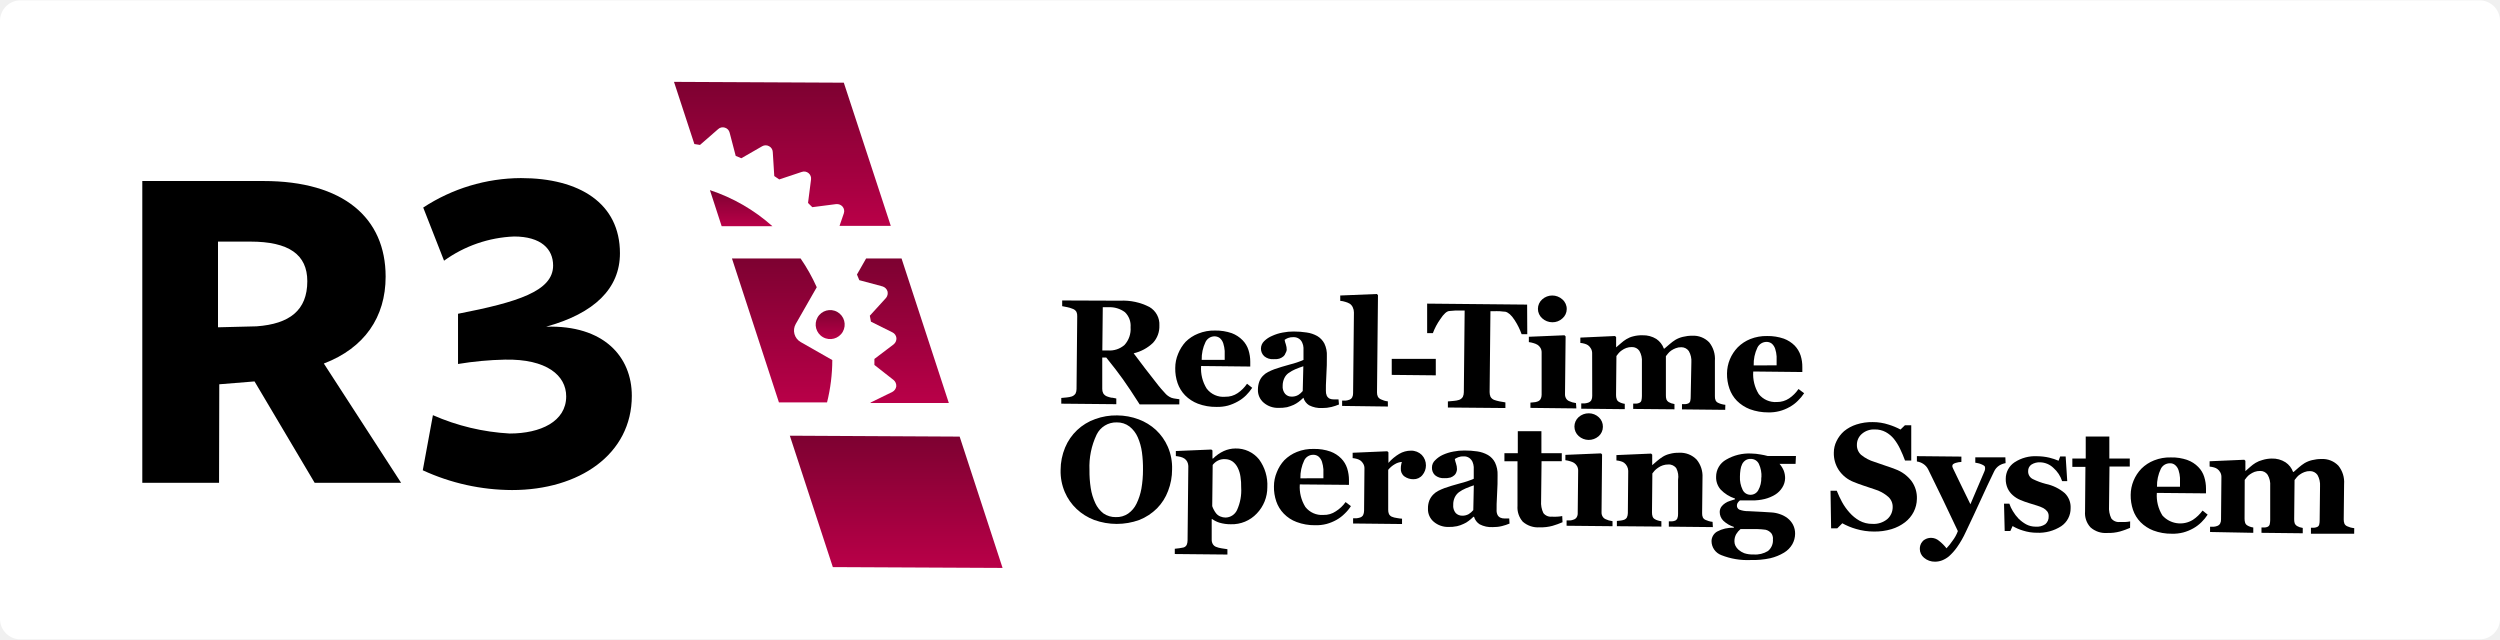
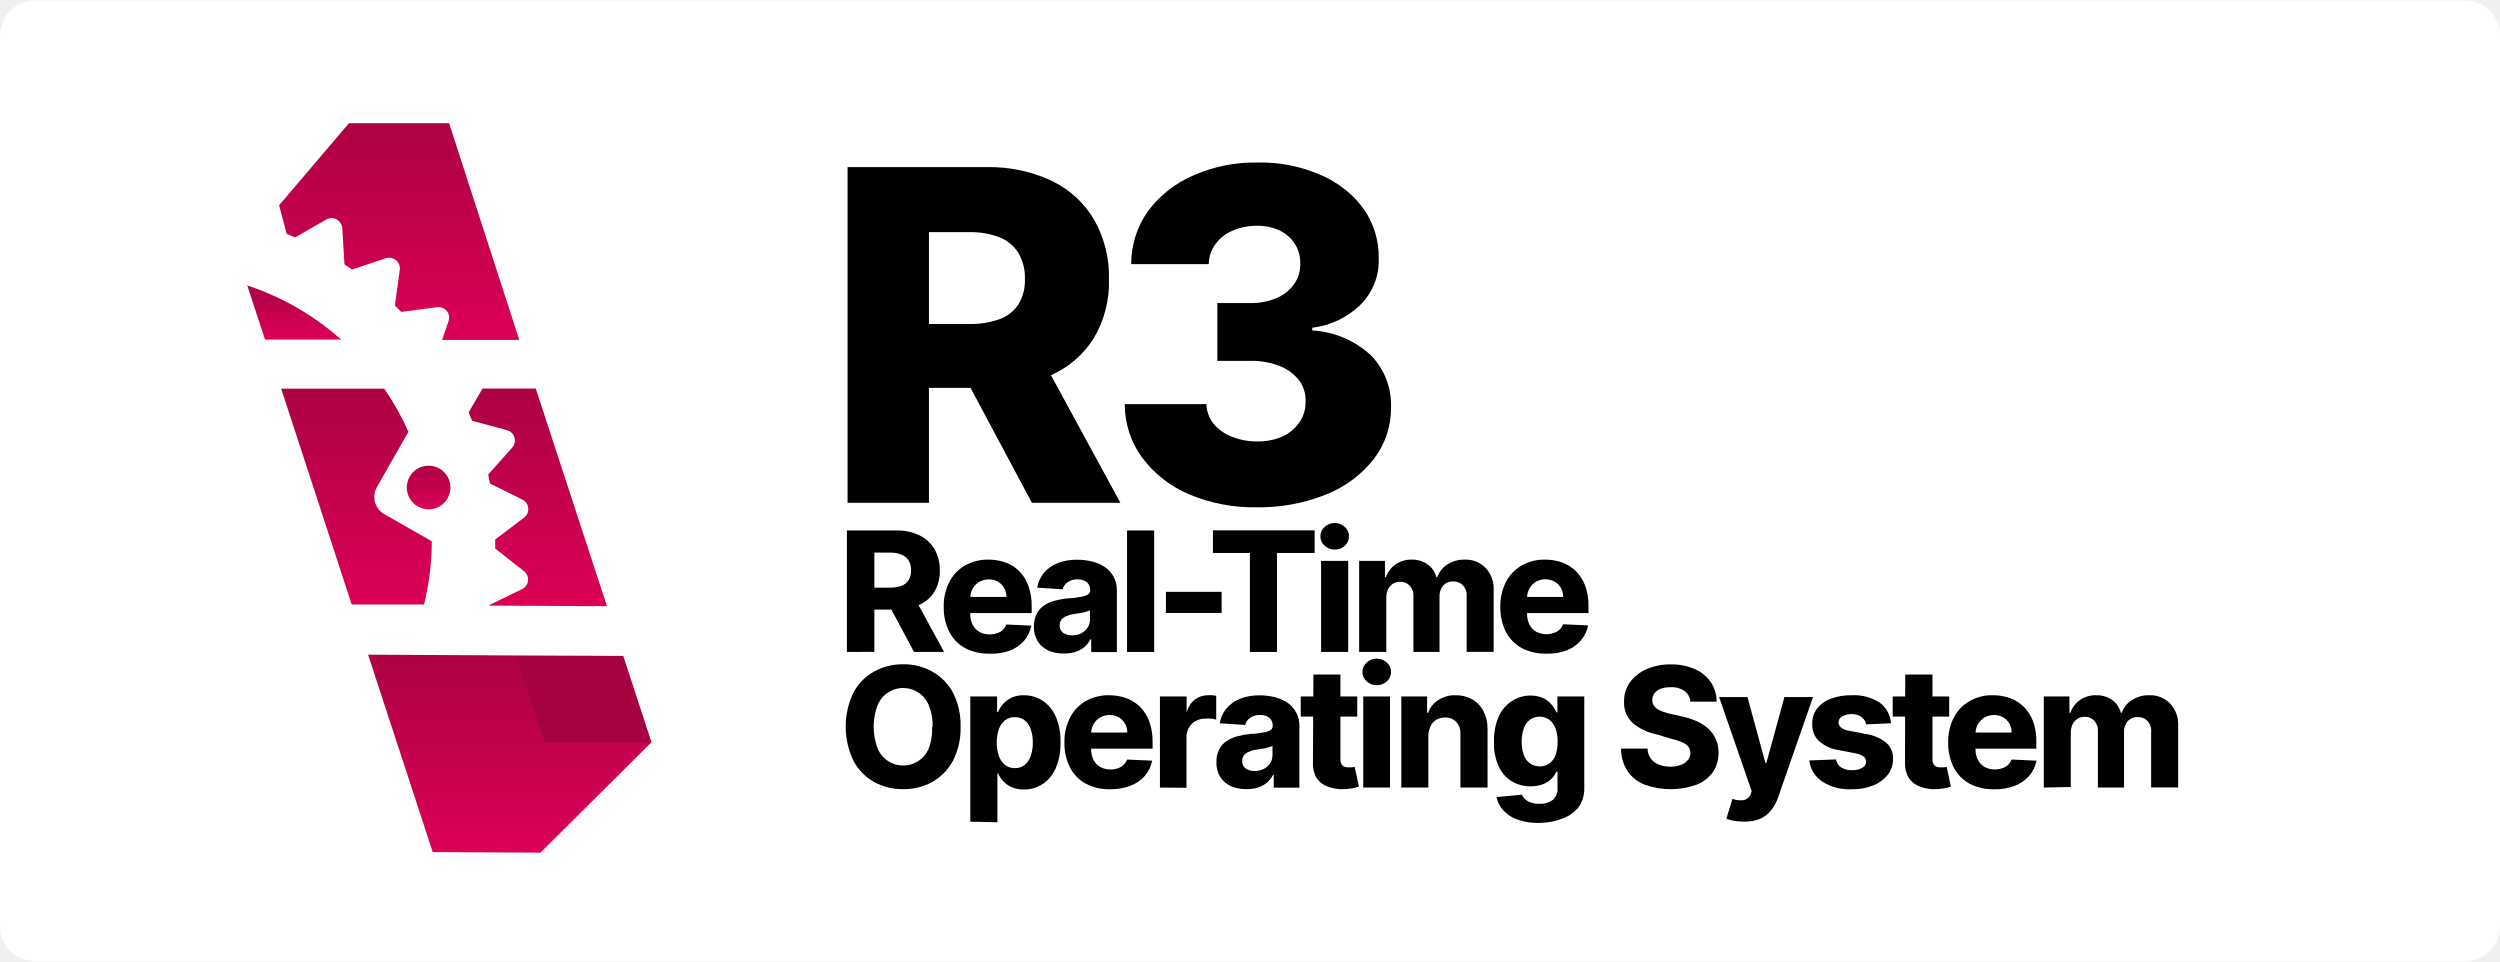
- <svg xmlns="http://www.w3.org/2000/svg" xmlns:xlink="http://www.w3.org/1999/xlink" viewBox="0 0 332.57 85.05">
+ <svg xmlns="http://www.w3.org/2000/svg" xmlns:xlink="http://www.w3.org/1999/xlink" viewBox="0 0 221.22 85.05">
  <defs>
-     <linearGradient id="a" x1="104.08" y1="30.09" x2="104.08" y2="10.86" gradientUnits="userSpaceOnUse">
-       <stop offset="0" stop-color="#b90048" />
-       <stop offset="1" stop-color="#7d0131" />
+     <linearGradient id="a" x1="13.47" y1="19.15" x2="13.47" gradientUnits="userSpaceOnUse">
+       <stop offset="0" stop-color="#dc0056" />
+       <stop offset="1" stop-color="#ad0244" />
    </linearGradient>
-     <linearGradient id="b" x1="98.54" y1="30.09" x2="98.54" y2="25.29" xlink:href="#a" />
-     <linearGradient id="c" x1="120.09" y1="53.64" x2="120.09" y2="34.41" xlink:href="#a" />
-     <linearGradient id="d" x1="104.04" y1="53.56" x2="104.04" y2="34.41" xlink:href="#a" />
-     <linearGradient id="e" x1="110.43" y1="45.11" x2="110.43" y2="41.25" xlink:href="#a" />
-     <linearGradient id="f" x1="119.22" y1="75.55" x2="119.22" y2="57.96" xlink:href="#a" />
+     <linearGradient id="b" x1="4.16" y1="19.15" x2="4.16" y2="14.36" xlink:href="#a" />
+     <linearGradient id="c" x1="25.7" y1="42.7" x2="25.7" y2="23.48" xlink:href="#a" />
+     <linearGradient id="d" x1="9.66" y1="42.62" x2="9.66" y2="23.48" xlink:href="#a" />
+     <linearGradient id="e" x1="16.05" y1="34.18" x2="16.05" y2="30.31" xlink:href="#a" />
+     <linearGradient id="f" x1="23.23" y1="64.55" x2="23.23" y2="47.03" xlink:href="#a" />
+     <symbol id="g" viewBox="0 0 35.77 64.55">
+       <path d="M2.82,7.26,3.49,9.8l.74.31L7,8.52a.94.94,0,0,1,.92,0,1,1,0,0,1,.49.78l.19,3.2c.22.14.45.29.67.45l3-1a.95.95,0,0,1,1.23,1l-.44,3.18.56.57,3.19-.42a1,1,0,0,1,.85.34.94.94,0,0,1,.15.9l-.57,1.66h6.83L17.86,0,9,0Z" style="fill:url(#a)" />
+       <path d="M1.57,19.15H8.31A23.65,23.65,0,0,0,0,14.36Z" style="fill:url(#b)" />
+       <path d="M19.59,25.59c.1.25.21.49.3.74l3.1.84a.91.91,0,0,1,.65.64.93.93,0,0,1-.19.89l-2.13,2.39c.06.27.11.53.16.8l2.87,1.42a.93.93,0,0,1,.51.75.91.91,0,0,1-.36.84l-2.56,1.94v.8l2.54,2a.94.94,0,0,1-.16,1.59l-2.89,1.4v.06l10.4.05L25.53,23.48H20.82Z" style="fill:url(#c)" />
+       <path d="M9.24,42.59l6.4,0A23.53,23.53,0,0,0,16.33,37l-4.2-2.4a1.76,1.76,0,0,1-.66-2.4l2.79-4.89a23.8,23.8,0,0,0-2.14-3.82H3Z" style="fill:url(#d)" />
+       <path d="M17,30.56a1.93,1.93,0,1,0,.72,2.64A1.93,1.93,0,0,0,17,30.56Z" style="fill:url(#e)" />
+       <polygon points="25.94 64.55 16.41 64.5 10.69 47.03 23.7 47.1 24.79 47.83 26.93 54.12 34.66 54.08 35.77 54.78 25.94 64.55" style="fill:url(#f)" />
+       <polygon points="35.77 54.78 26.32 54.78 23.7 47.1 33.27 47.14 35.77 54.78" style="fill:#a60241" />
+     </symbol>
  </defs>
-   <rect y="0.05" width="332.57" height="85" rx="2.72" style="fill:#fff" />
-   <path d="M93.12,19.28l2.42-2.11a.9.9,0,0,1,.89-.19.91.91,0,0,1,.63.66l.81,3.1.75.31,2.78-1.6a.92.92,0,0,1,.91,0,.91.91,0,0,1,.49.77l.2,3.2.66.45,3-1a.92.92,0,0,1,.9.16.93.93,0,0,1,.33.85L107.49,27l.57.56,3.18-.41a1,1,0,0,1,.85.34.92.92,0,0,1,.16.9l-.57,1.66h6.82L112.25,11l-22.59-.11,2.71,8.27Z" style="fill:url(#a)" />
-   <path d="M96,30.09h6.75a23.61,23.61,0,0,0-8.31-4.8Z" style="fill:url(#b)" />
-   <path d="M114,36.52c.11.25.21.5.31.75l3.09.83a1,1,0,0,1,.66.64,1,1,0,0,1-.2.9L115.71,42l.15.79,2.87,1.43a.94.94,0,0,1,.52.75,1,1,0,0,1-.37.84l-2.56,1.94c0,.26,0,.53,0,.8l2.55,2a1,1,0,0,1,.36.85,1,1,0,0,1-.53.74l-2.89,1.41v.06l10.41,0-6.29-19.23h-4.71Z" style="fill:url(#c)" />
-   <path d="M103.62,53.53l6.4,0a23.58,23.58,0,0,0,.7-5.63l-4.21-2.4a1.76,1.76,0,0,1-.65-2.41l2.79-4.88a24,24,0,0,0-2.15-3.83H97.37Z" style="fill:url(#d)" />
-   <path d="M111.39,41.5a1.93,1.93,0,1,0,.72,2.64A1.93,1.93,0,0,0,111.39,41.5Z" style="fill:url(#e)" />
-   <polygon points="133.37 75.55 110.79 75.44 105.07 57.96 127.66 58.08 133.37 75.55" style="fill:url(#f)" />
-   <path d="M29.14,64.23H18.93V24.08H35.05C45.71,24.08,51.3,29,51.3,36.8c0,5.39-2.82,9.5-8.22,11.56L53.36,64.23H41.86l-8-13.49-4.69.38Zm5-20.82c4.37-.32,6.74-2.12,6.74-6,0-3.54-2.44-5.27-7.58-5.27H29V43.54Z" />
-   <path d="M84.05,52.66c0,7.78-7,12.53-15.93,12.53a28.57,28.57,0,0,1-11.88-2.63l1.35-7.33A29.37,29.37,0,0,0,67.8,57.67c4.11,0,7.52-1.6,7.52-4.94,0-2.77-2.57-5-8.16-4.89a43.82,43.82,0,0,0-6.23.58V41.74c7.9-1.54,12.65-3,12.65-6.42,0-2.19-1.6-3.86-5.2-3.86a17.09,17.09,0,0,0-9.31,3.22L56.3,27.61a23.88,23.88,0,0,1,13-3.92c7.78,0,13.17,3.34,13.17,10,0,4.69-3.4,8-9.83,9.77C80.33,43.22,84.05,47.46,84.05,52.66Z" />
-   <path d="M156.88,53.8l-5.27,0c-.89-1.4-1.64-2.52-2.23-3.35s-1.33-1.79-2.22-2.89h-.53l0,4.17a1.2,1.2,0,0,0,.13.59,1,1,0,0,0,.49.41,3.77,3.77,0,0,0,.57.17c.27,0,.49.09.68.11v.76l-7.32-.07v-.76l.74-.07a3.26,3.26,0,0,0,.66-.13,1,1,0,0,0,.5-.39,1.41,1.41,0,0,0,.13-.6l.09-9.68a1.26,1.26,0,0,0-.1-.58.92.92,0,0,0-.51-.41,3.62,3.62,0,0,0-.72-.22c-.28-.06-.5-.11-.67-.13v-.76L149,40a7.67,7.67,0,0,1,3.91.84,2.67,2.67,0,0,1,1.32,2.46,3.23,3.23,0,0,1-.85,2.31A5.54,5.54,0,0,1,150.81,47c.43.57.93,1.24,1.51,2l1.8,2.31q.3.38.81.93a2.24,2.24,0,0,0,.91.68,2.82,2.82,0,0,0,.56.12l.49.07ZM150.4,43.53a2.51,2.51,0,0,0-.75-2,3.37,3.37,0,0,0-2.19-.66h-.76l-.06,5.75h.74a3,3,0,0,0,2.21-.73A3.14,3.14,0,0,0,150.4,43.53Z" />
-   <path d="M166.58,51.59a6.5,6.5,0,0,1-.82,1,4.93,4.93,0,0,1-1.1.82,6,6,0,0,1-1.32.55,5.44,5.44,0,0,1-1.52.17,6.74,6.74,0,0,1-2.47-.43,4.83,4.83,0,0,1-1.7-1.11,4.41,4.41,0,0,1-1-1.63,5.8,5.8,0,0,1-.31-2,4.87,4.87,0,0,1,.38-1.89,5.32,5.32,0,0,1,1-1.6,4.94,4.94,0,0,1,1.67-1.09,5.61,5.61,0,0,1,2.25-.41,6.53,6.53,0,0,1,2.22.35,4,4,0,0,1,1.43.93,3.25,3.25,0,0,1,.79,1.31,5.1,5.1,0,0,1,.24,1.57v.63l-6.54-.07a5,5,0,0,0,.74,3A2.78,2.78,0,0,0,163,52.78a2.82,2.82,0,0,0,1.64-.48,4.65,4.65,0,0,0,1.25-1.25Zm-3.66-3.72c0-.38,0-.78,0-1.19a4.35,4.35,0,0,0-.19-1,1.57,1.57,0,0,0-.45-.7,1.2,1.2,0,0,0-.72-.24,1.35,1.35,0,0,0-1.19.75,5.17,5.17,0,0,0-.51,2.38Z" />
-   <path d="M178.12,53.81a7.32,7.32,0,0,1-1,.33,4.94,4.94,0,0,1-1.23.14,3.43,3.43,0,0,1-1.75-.37,1.77,1.77,0,0,1-.75-1h0a7.56,7.56,0,0,1-.65.56,3.86,3.86,0,0,1-.65.39,6.22,6.22,0,0,1-.88.31,5.31,5.31,0,0,1-1.18.09,2.88,2.88,0,0,1-1.91-.68,2.17,2.17,0,0,1-.78-1.77,3.06,3.06,0,0,1,.19-1.07A2.18,2.18,0,0,1,168,50a2.48,2.48,0,0,1,.68-.51,8.42,8.42,0,0,1,.84-.37c.58-.2,1.28-.42,2.1-.64a11.14,11.14,0,0,0,1.78-.6V46.9a5.43,5.43,0,0,0,0-.64,1.78,1.78,0,0,0-.16-.66,1.2,1.2,0,0,0-.42-.53,1.25,1.25,0,0,0-.76-.22,1.86,1.86,0,0,0-.71.11,1.94,1.94,0,0,0-.46.25,3.15,3.15,0,0,0,.16.59,2.31,2.31,0,0,1,.12.76A1.22,1.22,0,0,1,171,47a.85.85,0,0,1-.25.39,1.63,1.63,0,0,1-.51.3,2.34,2.34,0,0,1-.85.09,1.71,1.71,0,0,1-1.22-.4,1.38,1.38,0,0,1,0-2,3.32,3.32,0,0,1,1.06-.7,5.76,5.76,0,0,1,1.4-.44,7.14,7.14,0,0,1,1.47-.14,11.26,11.26,0,0,1,1.72.13,4,4,0,0,1,1.41.47,2.52,2.52,0,0,1,.95,1,3.45,3.45,0,0,1,.33,1.68c0,.73,0,1.59-.07,2.59s-.06,1.66-.06,2a1.56,1.56,0,0,0,.12.68.89.89,0,0,0,.4.39,1.47,1.47,0,0,0,.52.09l.64,0Zm-4.74-5.09c-.37.12-.73.26-1.09.41a4.57,4.57,0,0,0-.87.49,1.74,1.74,0,0,0-.57.69,2.33,2.33,0,0,0-.22,1,1.49,1.49,0,0,0,.34,1.1,1.12,1.12,0,0,0,.84.35,1.66,1.66,0,0,0,.88-.21,2.38,2.38,0,0,0,.61-.53Z" />
-   <path d="M184.63,54.08,178.54,54v-.71l.49,0a1.81,1.81,0,0,0,.43-.1.69.69,0,0,0,.42-.33,1.15,1.15,0,0,0,.12-.57l.11-10.72a1.57,1.57,0,0,0-.15-.68,1.18,1.18,0,0,0-.39-.48,2.25,2.25,0,0,0-.59-.25,2.91,2.91,0,0,0-.69-.14v-.71l4.88-.2.14.16-.13,12.93a1.22,1.22,0,0,0,.12.58.89.89,0,0,0,.41.35l.41.16a2.21,2.21,0,0,0,.5.1Z" />
-   <path d="M191,49.93l-5.86-.06,0-2.13,5.86,0Z" />
-   <path d="M203.17,44.46h-.75a9,9,0,0,0-.94-1.89c-.44-.68-.84-1-1.21-1.1-.21,0-.46-.05-.76-.07s-.57,0-.79,0h-.45l-.11,10.76a1.52,1.52,0,0,0,.12.62.94.94,0,0,0,.49.42,5.07,5.07,0,0,0,.69.19l.8.14v.75l-7.65-.07V53.4l.79-.07a3.09,3.09,0,0,0,.69-.13.94.94,0,0,0,.51-.41,1.46,1.46,0,0,0,.13-.62l.11-10.86h-.46c-.21,0-.48,0-.78,0l-.76.06c-.37,0-.79.4-1.23,1.07a8.11,8.11,0,0,0-1,1.88h-.76l0-3.93,13.3.13Z" />
-   <path d="M209.7,54.33l-6.11-.07v-.7l.5-.05a1.3,1.3,0,0,0,.42-.09.74.74,0,0,0,.43-.33,1.14,1.14,0,0,0,.14-.57l0-5.63a1.16,1.16,0,0,0-.15-.6,1.25,1.25,0,0,0-.38-.41,1.93,1.93,0,0,0-.53-.23,3.37,3.37,0,0,0-.64-.14V44.8l4.74-.2.15.15-.08,7.67a1.06,1.06,0,0,0,.14.58.85.85,0,0,0,.41.36,4.09,4.09,0,0,0,.42.16,3.86,3.86,0,0,0,.49.1Zm-1.28-13.21a1.64,1.64,0,0,1-.58,1.24,1.91,1.91,0,0,1-1.34.51,2,2,0,0,1-1.35-.53,1.68,1.68,0,0,1,0-2.51,2,2,0,0,1,2.69,0A1.67,1.67,0,0,1,208.42,41.12Z" />
-   <path d="M229.5,54.52l-5.75-.06v-.7l.44,0a1.07,1.07,0,0,0,.39-.09.46.46,0,0,0,.27-.32,2.38,2.38,0,0,0,.06-.59L225,48.2a2.64,2.64,0,0,0-.34-1.5,1.21,1.21,0,0,0-1-.51,1.88,1.88,0,0,0-.74.13,2.83,2.83,0,0,0-.6.31,2,2,0,0,0-.44.41l-.27.34,0,5.2a1.74,1.74,0,0,0,.07.56.73.73,0,0,0,.3.35l.35.16a2.58,2.58,0,0,0,.42.1v.7l-5.49-.05v-.71l.44,0a1,1,0,0,0,.38-.1.47.47,0,0,0,.27-.3,2.73,2.73,0,0,0,.07-.6l0-4.52a2.6,2.6,0,0,0-.34-1.5,1.16,1.16,0,0,0-1-.5,2,2,0,0,0-.74.12,2.46,2.46,0,0,0-.6.32,1.94,1.94,0,0,0-.44.4c-.11.13-.19.25-.27.35l-.05,5.19a1.49,1.49,0,0,0,.09.56.61.61,0,0,0,.3.35,1.61,1.61,0,0,0,.35.16,1.84,1.84,0,0,0,.42.1v.71l-5.79-.06v-.71l.49,0a2.2,2.2,0,0,0,.42-.09.79.79,0,0,0,.43-.33,1.22,1.22,0,0,0,.12-.58L211.8,47a1.22,1.22,0,0,0-.15-.61,1.38,1.38,0,0,0-.39-.46,1.63,1.63,0,0,0-.44-.2,2.58,2.58,0,0,0-.59-.11v-.71l4.62-.21.14.15v1.36h0l.65-.56a4.82,4.82,0,0,1,.71-.53,3.15,3.15,0,0,1,.92-.38,4.42,4.42,0,0,1,1.23-.14,3.29,3.29,0,0,1,1.84.49,2.65,2.65,0,0,1,1,1.28h.08l.7-.6a6,6,0,0,1,.75-.56,3.6,3.6,0,0,1,1-.4,5.06,5.06,0,0,1,1.26-.15,2.93,2.93,0,0,1,2.24.88,3.51,3.51,0,0,1,.76,2.46l0,4.7a1.23,1.23,0,0,0,.1.58.7.7,0,0,0,.38.33,2,2,0,0,0,.38.14,2.5,2.5,0,0,0,.53.1Z" />
-   <path d="M240,52.31a5.77,5.77,0,0,1-.83,1,4.75,4.75,0,0,1-1.1.83,5.42,5.42,0,0,1-2.84.72,6.94,6.94,0,0,1-2.46-.43,5,5,0,0,1-1.71-1.11,4.34,4.34,0,0,1-1-1.63,5.84,5.84,0,0,1-.32-2,5.06,5.06,0,0,1,.38-1.89,5.16,5.16,0,0,1,1.05-1.6,5,5,0,0,1,1.67-1.1,5.77,5.77,0,0,1,2.24-.4,6.49,6.49,0,0,1,2.22.35,4.05,4.05,0,0,1,1.44.92,3.51,3.51,0,0,1,.79,1.31,4.92,4.92,0,0,1,.23,1.58v.63l-6.53-.07a5,5,0,0,0,.73,3,2.83,2.83,0,0,0,2.42,1.06A2.87,2.87,0,0,0,238,53a4.64,4.64,0,0,0,1.25-1.25Zm-3.66-3.71c0-.39,0-.78,0-1.19a4,4,0,0,0-.19-1,1.58,1.58,0,0,0-.44-.69,1.13,1.13,0,0,0-.72-.24,1.36,1.36,0,0,0-1.2.75,5.06,5.06,0,0,0-.5,2.38Z" />
-   <path d="M153.77,57.19a6.79,6.79,0,0,1,1.59,2.26,7,7,0,0,1,.56,3,7.8,7.8,0,0,1-.53,2.85,6.56,6.56,0,0,1-1.47,2.32,7,7,0,0,1-2.36,1.55,8.82,8.82,0,0,1-6,0,7.06,7.06,0,0,1-2.34-1.46,6.7,6.7,0,0,1-1.57-2.25,7,7,0,0,1-.56-2.93,7.82,7.82,0,0,1,.6-3,6.76,6.76,0,0,1,4-3.78,8.07,8.07,0,0,1,2.92-.49,8.32,8.32,0,0,1,2.88.53A7.09,7.09,0,0,1,153.77,57.19ZM151.19,67a7.75,7.75,0,0,0,.65-2,14.57,14.57,0,0,0,.21-2.52,16.07,16.07,0,0,0-.14-2.32,7.46,7.46,0,0,0-.56-2,3.73,3.73,0,0,0-1.09-1.42,2.71,2.71,0,0,0-1.7-.55,2.89,2.89,0,0,0-2.68,1.63,9.93,9.93,0,0,0-.95,4.69,14.49,14.49,0,0,0,.17,2.43,7.35,7.35,0,0,0,.61,2,3.63,3.63,0,0,0,1.08,1.36,2.82,2.82,0,0,0,1.64.49,2.74,2.74,0,0,0,1.65-.47A3.41,3.41,0,0,0,151.19,67Z" />
-   <path d="M168.59,64.82a5,5,0,0,1-1.4,3.49,4.54,4.54,0,0,1-3.46,1.43,5.12,5.12,0,0,1-1.51-.21,3.37,3.37,0,0,1-.95-.47h-.08l0,2.72a1.15,1.15,0,0,0,.14.59.89.89,0,0,0,.42.37,3.3,3.3,0,0,0,.74.2c.32.06.58.1.79.12v.71l-7-.07V73l.61-.07a4.35,4.35,0,0,0,.55-.1.68.68,0,0,0,.43-.36,1.55,1.55,0,0,0,.11-.59l.1-9.89a1.4,1.4,0,0,0-.14-.56,1.11,1.11,0,0,0-.38-.43,1.74,1.74,0,0,0-.51-.22,4.62,4.62,0,0,0-.63-.11V60l4.72-.2.15.12,0,1.08.08,0a4.93,4.93,0,0,1,1.43-1,3.77,3.77,0,0,1,1.54-.34,3.92,3.92,0,0,1,3.15,1.45A5.75,5.75,0,0,1,168.59,64.82Zm-3.48,0a7.8,7.8,0,0,0-.09-1.39,3.86,3.86,0,0,0-.36-1.19,2.27,2.27,0,0,0-.68-.84,1.74,1.74,0,0,0-1-.32,1.84,1.84,0,0,0-1,.21,2.1,2.1,0,0,0-.66.56l-.06,5.48a2.73,2.73,0,0,0,.22.5,2.6,2.6,0,0,0,.32.49,1.39,1.39,0,0,0,.55.39,1.82,1.82,0,0,0,.67.14,1.72,1.72,0,0,0,1.54-1A6.29,6.29,0,0,0,165.11,64.83Z" />
-   <path d="M179.71,67.33a5.36,5.36,0,0,1-.83,1,5,5,0,0,1-1.09.83,5.92,5.92,0,0,1-1.32.54,5.44,5.44,0,0,1-1.52.17,6.74,6.74,0,0,1-2.47-.43,4.57,4.57,0,0,1-1.7-1.11,4.33,4.33,0,0,1-1-1.63,5.8,5.8,0,0,1-.31-2,4.86,4.86,0,0,1,.38-1.88,5,5,0,0,1,1-1.6,5,5,0,0,1,1.67-1.1,5.6,5.6,0,0,1,2.25-.4,6.3,6.3,0,0,1,2.22.35,3.88,3.88,0,0,1,1.43.92,3.32,3.32,0,0,1,.79,1.31,5.15,5.15,0,0,1,.24,1.57v.63l-6.54-.06a5,5,0,0,0,.74,3,2.78,2.78,0,0,0,2.41,1.06,2.75,2.75,0,0,0,1.64-.48A4.51,4.51,0,0,0,179,66.79Zm-3.66-3.71c0-.39,0-.79,0-1.19a4.45,4.45,0,0,0-.19-1,1.54,1.54,0,0,0-.45-.69,1.08,1.08,0,0,0-.72-.24,1.32,1.32,0,0,0-1.19.74,5.21,5.21,0,0,0-.51,2.39Z" />
-   <path d="M189.69,61.92a2,2,0,0,1-.47,1.28,1.49,1.49,0,0,1-1.2.55,2,2,0,0,1-1.19-.37,1.19,1.19,0,0,1-.48-1.06,2.27,2.27,0,0,1,.05-.52c0-.13.07-.24.09-.35a2.06,2.06,0,0,0-.94.3,3.11,3.11,0,0,0-.88.75l0,5.31a1.35,1.35,0,0,0,.1.57.81.81,0,0,0,.36.35,2.55,2.55,0,0,0,.69.18,5.42,5.42,0,0,0,.69.09v.71L180,69.64v-.7l.48,0a2.15,2.15,0,0,0,.43-.09.71.71,0,0,0,.42-.32,1.34,1.34,0,0,0,.13-.58l.05-5.63a1.14,1.14,0,0,0-.16-.63,1.28,1.28,0,0,0-.39-.44,1.65,1.65,0,0,0-.44-.2,3.15,3.15,0,0,0-.58-.11v-.71l4.61-.2.15.14,0,1.41h0a5.82,5.82,0,0,1,1.43-1.2,3.07,3.07,0,0,1,1.57-.43,2,2,0,0,1,1.44.57A2,2,0,0,1,189.69,61.92Z" />
-   <path d="M200.81,69.65a7.05,7.05,0,0,1-1,.33,4.8,4.8,0,0,1-1.22.14,3.38,3.38,0,0,1-1.75-.37,1.77,1.77,0,0,1-.75-1H196a5.09,5.09,0,0,1-.64.55,2.73,2.73,0,0,1-.66.39,4,4,0,0,1-.88.31,5.12,5.12,0,0,1-1.17.1,2.93,2.93,0,0,1-1.91-.68,2.17,2.17,0,0,1-.78-1.77,2.82,2.82,0,0,1,.18-1.07,2.49,2.49,0,0,1,.5-.77,2.58,2.58,0,0,1,.68-.51,8.16,8.16,0,0,1,.84-.37c.59-.21,1.29-.42,2.1-.64a11,11,0,0,0,1.79-.6v-.93c0-.16,0-.37,0-.64a2.13,2.13,0,0,0-.16-.67,1.31,1.31,0,0,0-.42-.52,1.2,1.2,0,0,0-.76-.22,1.66,1.66,0,0,0-.71.11,2.53,2.53,0,0,0-.47.24,3.94,3.94,0,0,0,.16.6,2.34,2.34,0,0,1,.13.76,1.22,1.22,0,0,1-.09.41.9.9,0,0,1-.26.39,1.59,1.59,0,0,1-.5.3,2.63,2.63,0,0,1-.85.09,1.75,1.75,0,0,1-1.23-.4,1.33,1.33,0,0,1-.4-1,1.31,1.31,0,0,1,.44-1,3.39,3.39,0,0,1,1-.7,6,6,0,0,1,1.41-.44,7.14,7.14,0,0,1,1.47-.14,11.32,11.32,0,0,1,1.72.12,4.06,4.06,0,0,1,1.41.48,2.43,2.43,0,0,1,.94,1,3.56,3.56,0,0,1,.34,1.68c0,.73,0,1.59-.07,2.59s-.06,1.66-.06,2a1.38,1.38,0,0,0,.12.69.78.78,0,0,0,.4.38,1.23,1.23,0,0,0,.51.1l.65,0Zm-4.75-5.09c-.36.12-.72.26-1.08.41a4.68,4.68,0,0,0-.88.49,1.92,1.92,0,0,0-.57.69,2.19,2.19,0,0,0-.21,1,1.49,1.49,0,0,0,.33,1.1,1.19,1.19,0,0,0,.85.35,1.66,1.66,0,0,0,.88-.21,2.56,2.56,0,0,0,.61-.53Z" />
-   <path d="M207.86,69.47a11.5,11.5,0,0,1-1.33.48,5.8,5.8,0,0,1-1.72.2,3.08,3.08,0,0,1-2.24-.75,2.87,2.87,0,0,1-.7-2.11l0-5.93-1.74,0V60.29l1.78,0,0-2.93,3.14,0,0,2.93,2.71,0v1.06l-2.69,0-.06,5.29a3.17,3.17,0,0,0,.3,1.61,1.25,1.25,0,0,0,1.13.48,5.1,5.1,0,0,0,.73,0,4.3,4.3,0,0,0,.65-.08Z" />
-   <path d="M214.51,70l-6.11-.06v-.71l.5,0a1.45,1.45,0,0,0,.41-.1.73.73,0,0,0,.44-.33,1,1,0,0,0,.13-.57l.06-5.63a1.21,1.21,0,0,0-.15-.6,1.25,1.25,0,0,0-.38-.41,1.93,1.93,0,0,0-.53-.23,3.55,3.55,0,0,0-.64-.14v-.71l4.74-.2.14.15-.07,7.68a1,1,0,0,0,.14.57.85.85,0,0,0,.41.36,4.09,4.09,0,0,0,.42.16,3.86,3.86,0,0,0,.49.1Zm-1.28-13.21a1.66,1.66,0,0,1-.58,1.25A2,2,0,0,1,210,58a1.69,1.69,0,0,1,0-2.51,2,2,0,0,1,1.36-.51,1.94,1.94,0,0,1,1.34.54A1.67,1.67,0,0,1,213.23,56.78Z" />
-   <path d="M227.86,70.12,222,70.06v-.71l.45,0a1.41,1.41,0,0,0,.39-.09.6.6,0,0,0,.3-.31,1.51,1.51,0,0,0,.09-.6l0-4.52A2.47,2.47,0,0,0,223,62.3a1.2,1.2,0,0,0-1.06-.51,2.19,2.19,0,0,0-.73.11,2.35,2.35,0,0,0-.65.33,2.67,2.67,0,0,0-.46.39c-.11.14-.21.25-.29.36l-.05,5.19a1.55,1.55,0,0,0,.09.57.66.66,0,0,0,.32.34,1.5,1.5,0,0,0,.38.16,2.72,2.72,0,0,0,.46.1v.71L215.09,70v-.7l.49-.05a2.2,2.2,0,0,0,.42-.09.71.71,0,0,0,.42-.32,1.38,1.38,0,0,0,.13-.58l.05-5.63a1.4,1.4,0,0,0-.55-1.07,1.39,1.39,0,0,0-.44-.2,3.15,3.15,0,0,0-.58-.11v-.71l4.61-.2.15.14,0,1.4h0l.66-.57a6.76,6.76,0,0,1,.73-.54,3.06,3.06,0,0,1,.94-.39,4.18,4.18,0,0,1,1.24-.15,3,3,0,0,1,2.35.92,3.45,3.45,0,0,1,.77,2.38l-.05,4.74a1.29,1.29,0,0,0,.1.57.73.73,0,0,0,.4.34,3.14,3.14,0,0,0,.38.14,2.43,2.43,0,0,0,.51.1Z" />
-   <path d="M238.86,61.71l-2.13,0a3.35,3.35,0,0,1,.56.9,2.8,2.8,0,0,1,.18,1,2.38,2.38,0,0,1-.38,1.25,2.91,2.91,0,0,1-.94.94,5,5,0,0,1-1.39.58,6.77,6.77,0,0,1-1.72.19h-1.58a1.13,1.13,0,0,0-.26.27.59.59,0,0,0-.14.37.58.58,0,0,0,.33.59,3.3,3.3,0,0,0,1.22.2l1.78.09,1.29.08a4,4,0,0,1,1.11.23,3.35,3.35,0,0,1,1,.53,2.69,2.69,0,0,1,.73.87,2.55,2.55,0,0,1,.28,1.22,2.91,2.91,0,0,1-.37,1.38,3.12,3.12,0,0,1-1.09,1.11,6.44,6.44,0,0,1-1.84.75,11.19,11.19,0,0,1-2.65.24,9.4,9.4,0,0,1-3.86-.65,2,2,0,0,1-1.31-1.88,1.5,1.5,0,0,1,.73-1.25,4.24,4.24,0,0,1,2.23-.51v-.12a3.65,3.65,0,0,1-1.38-.81,1.63,1.63,0,0,1-.49-1.17,1.28,1.28,0,0,1,.21-.69,2,2,0,0,1,.51-.48,2.24,2.24,0,0,1,.66-.31l.65-.21v-.1a4.62,4.62,0,0,1-1.91-1.2,2.45,2.45,0,0,1-.6-1.71,2.59,2.59,0,0,1,1.33-2.26,6,6,0,0,1,3.33-.82,7.49,7.49,0,0,1,1.27.13,9.13,9.13,0,0,1,.93.2l3.76,0Zm-3,9.95a1.37,1.37,0,0,0-.18-.66,1.41,1.41,0,0,0-.81-.53,10.06,10.06,0,0,0-1.15-.09c-.53,0-1.26,0-2.18,0a2.72,2.72,0,0,0-.58.68,1.88,1.88,0,0,0-.23,1,1.29,1.29,0,0,0,.13.54,1.72,1.72,0,0,0,.42.54,2.58,2.58,0,0,0,.75.45,3.52,3.52,0,0,0,1.25.17,3.18,3.18,0,0,0,1.91-.46A1.82,1.82,0,0,0,235.84,71.66Zm-1.54-8.15a3.71,3.71,0,0,0-.34-1.8,1.16,1.16,0,0,0-1.1-.66,1.12,1.12,0,0,0-.66.17,1.34,1.34,0,0,0-.46.51,2.48,2.48,0,0,0-.23.77,6.56,6.56,0,0,0-.07.9,3.6,3.6,0,0,0,.35,1.74,1.14,1.14,0,0,0,1,.68,1.17,1.17,0,0,0,1.08-.59A3.2,3.2,0,0,0,234.3,63.51Z" />
-   <path d="M249.26,70.71a8.32,8.32,0,0,1-2.34-.34,8.65,8.65,0,0,1-1.84-.76l-.67.67h-.82l-.08-5h.83a14,14,0,0,0,.7,1.5,7.38,7.38,0,0,0,1,1.41,5.09,5.09,0,0,0,1.31,1.07,3.47,3.47,0,0,0,1.71.43,2.85,2.85,0,0,0,2-.63,2.11,2.11,0,0,0,.72-1.61,1.77,1.77,0,0,0-.59-1.36,4.84,4.84,0,0,0-1.83-1l-1.49-.5c-.45-.15-.88-.31-1.27-.47a4.24,4.24,0,0,1-2-1.6,4,4,0,0,1-.65-2.3,3.45,3.45,0,0,1,.36-1.54,4.16,4.16,0,0,1,1-1.32,5,5,0,0,1,1.64-.89,6.63,6.63,0,0,1,2.17-.32,6.8,6.8,0,0,1,2.14.34,8.74,8.74,0,0,1,1.56.65l.59-.57h.84l0,4.69h-.83q-.28-.77-.66-1.56a7,7,0,0,0-.82-1.32,3.71,3.71,0,0,0-1.08-.9,2.91,2.91,0,0,0-1.45-.35,2.43,2.43,0,0,0-1.71.57,1.89,1.89,0,0,0-.68,1.46,1.74,1.74,0,0,0,.56,1.35,5.17,5.17,0,0,0,1.79.94l1.45.5c.5.16.94.32,1.32.47A4.73,4.73,0,0,1,254.29,64a3.78,3.78,0,0,1,.71,2.38,3.94,3.94,0,0,1-.43,1.72,4.12,4.12,0,0,1-1.14,1.37,5.67,5.67,0,0,1-1.8.92A7.74,7.74,0,0,1,249.26,70.71Z" />
-   <path d="M266.8,61.61a2.33,2.33,0,0,0-.85.32,1.92,1.92,0,0,0-.69.81c-.57,1.17-1.15,2.41-1.75,3.73s-1.27,2.75-2,4.28a12.6,12.6,0,0,1-1.18,2.06A7.15,7.15,0,0,1,259.27,74a3.38,3.38,0,0,1-.93.55,2.67,2.67,0,0,1-.92.17,2.19,2.19,0,0,1-1.48-.53,1.52,1.52,0,0,1-.55-1.16,1.59,1.59,0,0,1,.07-.5,1.31,1.31,0,0,1,.27-.48,1.16,1.16,0,0,1,.48-.36,1.7,1.7,0,0,1,.73-.14,1.64,1.64,0,0,1,1,.39,5.68,5.68,0,0,1,1,1,7.62,7.62,0,0,0,.8-1,4.85,4.85,0,0,0,.71-1.29c-.76-1.62-1.42-3-2-4.21l-1.95-4a1.85,1.85,0,0,0-.65-.73,2.05,2.05,0,0,0-.85-.32v-.71l5.92.06v.71a2.88,2.88,0,0,0-.76.13c-.29.09-.43.21-.44.35a.55.55,0,0,0,0,.17,1.49,1.49,0,0,0,.11.26c.21.46.52,1.09.91,1.89s.85,1.75,1.38,2.83l1-2.35c.29-.66.56-1.3.83-1.94a1.33,1.33,0,0,0,.12-.38c0-.09,0-.15,0-.19A.39.39,0,0,0,264,62a1.4,1.4,0,0,0-.4-.23,2.24,2.24,0,0,0-.46-.15,2.32,2.32,0,0,0-.37-.07v-.71l4,0Z" />
-   <path d="M270.94,70.87a6,6,0,0,1-1.83-.29,6.13,6.13,0,0,1-1.38-.6l-.3.66h-.75L266.59,67h.71a4.51,4.51,0,0,0,.47,1,5.41,5.41,0,0,0,.76,1,4.68,4.68,0,0,0,1,.75,2.65,2.65,0,0,0,1.24.31,2,2,0,0,0,1.32-.33,1.3,1.3,0,0,0,.44-1.06,1,1,0,0,0-.19-.64,1.78,1.78,0,0,0-.52-.44,5.13,5.13,0,0,0-.83-.33l-1.1-.34a11.72,11.72,0,0,1-1.13-.41,3.59,3.59,0,0,1-1-.63,2.75,2.75,0,0,1-.69-.92,2.89,2.89,0,0,1-.25-1.26,2.62,2.62,0,0,1,1.17-2.2,5,5,0,0,1,3-.81,7.35,7.35,0,0,1,1.62.19,8.17,8.17,0,0,1,1.24.41l.21-.57h.73L275,64h-.68a4,4,0,0,0-1.15-1.75,2.64,2.64,0,0,0-1.76-.75,2,2,0,0,0-1.17.3,1,1,0,0,0-.44.86,1.12,1.12,0,0,0,.62,1.07,9,9,0,0,0,1.73.64,5.69,5.69,0,0,1,2.52,1.23,2.6,2.6,0,0,1,.78,2A2.84,2.84,0,0,1,274.2,70,5.53,5.53,0,0,1,270.94,70.87Z" />
-   <path d="M283.36,70.22a11.5,11.5,0,0,1-1.33.48,5.8,5.8,0,0,1-1.72.2,3,3,0,0,1-2.23-.76,2.79,2.79,0,0,1-.71-2.1l.05-5.93-1.74,0V61h1.78l0-2.93,3.14,0,0,2.93,2.72,0v1.06l-2.7,0-.06,5.29a3.2,3.2,0,0,0,.3,1.61,1.25,1.25,0,0,0,1.13.48l.73,0a4.12,4.12,0,0,0,.65-.08Z" />
-   <path d="M293.68,68.46a5.62,5.62,0,0,1-.82,1,5,5,0,0,1-1.1.83,5.74,5.74,0,0,1-1.32.54,5.44,5.44,0,0,1-1.52.17,6.78,6.78,0,0,1-2.47-.43,4.83,4.83,0,0,1-1.7-1.11,4.33,4.33,0,0,1-1-1.63,6,6,0,0,1-.31-2,5,5,0,0,1,.38-1.88,5.09,5.09,0,0,1,1.05-1.61,5,5,0,0,1,1.67-1.09,5.56,5.56,0,0,1,2.24-.4,6.08,6.08,0,0,1,2.22.35,3.8,3.8,0,0,1,1.43.92,3.2,3.2,0,0,1,.79,1.31,5.15,5.15,0,0,1,.24,1.57v.63l-6.54-.06a5,5,0,0,0,.74,3,3.19,3.19,0,0,0,4.06.58A5,5,0,0,0,293,67.92ZM290,64.75c0-.39,0-.79,0-1.19a4,4,0,0,0-.19-1,1.48,1.48,0,0,0-.45-.69,1,1,0,0,0-.71-.24,1.33,1.33,0,0,0-1.2.74,5.2,5.2,0,0,0-.51,2.38Z" />
-   <path d="M313.17,71l-5.75,0V70.2l.44,0a1.3,1.3,0,0,0,.39-.1.46.46,0,0,0,.27-.32,2.29,2.29,0,0,0,.06-.58l.05-4.52a2.69,2.69,0,0,0-.34-1.5,1.21,1.21,0,0,0-1-.51,1.88,1.88,0,0,0-.74.13,2.46,2.46,0,0,0-.6.32,1.74,1.74,0,0,0-.44.4l-.27.34-.05,5.2a1.74,1.74,0,0,0,.07.56.73.73,0,0,0,.3.35l.35.16a2.58,2.58,0,0,0,.42.1v.71l-5.49-.06v-.71l.44,0a1.24,1.24,0,0,0,.38-.09.52.52,0,0,0,.27-.31,2.58,2.58,0,0,0,.07-.6l0-4.51a2.56,2.56,0,0,0-.34-1.5,1.15,1.15,0,0,0-1-.51,2.13,2.13,0,0,0-.74.12,2.86,2.86,0,0,0-.6.32,1.94,1.94,0,0,0-.44.4l-.27.35L298.59,69a1.75,1.75,0,0,0,.08.56.66.66,0,0,0,.31.35,1.61,1.61,0,0,0,.35.16,1.84,1.84,0,0,0,.42.1v.71L294,70.77v-.7l.49,0a1.63,1.63,0,0,0,.42-.09.71.71,0,0,0,.43-.33,1.15,1.15,0,0,0,.12-.57l.05-5.63a1.22,1.22,0,0,0-.15-.61,1.3,1.3,0,0,0-.4-.46,1.43,1.43,0,0,0-.43-.2,3.26,3.26,0,0,0-.59-.11v-.71l4.61-.2.15.14v1.37h0l.65-.57a4.82,4.82,0,0,1,.71-.53,3.44,3.44,0,0,1,.92-.38A4.42,4.42,0,0,1,302.2,61a3.22,3.22,0,0,1,1.84.5,2.6,2.6,0,0,1,1,1.28h.08c.19-.17.42-.38.7-.61a6,6,0,0,1,.75-.56,3.6,3.6,0,0,1,1-.4,5.06,5.06,0,0,1,1.26-.15,2.9,2.9,0,0,1,2.24.89,3.48,3.48,0,0,1,.76,2.45l-.05,4.7a1.55,1.55,0,0,0,.1.58.74.74,0,0,0,.39.34l.38.14a3.34,3.34,0,0,0,.53.1Z" />
+   <rect y="0.05" width="221.22" height="85" rx="3.08" style="fill:#fff" />
+   <path d="M75,44.49V14.79H87.29A12.89,12.89,0,0,1,93.06,16a8.72,8.72,0,0,1,3.75,3.43,10.13,10.13,0,0,1,1.32,5.27,9.68,9.68,0,0,1-1.35,5.24A8.56,8.56,0,0,1,93,33.2a14.1,14.1,0,0,1-5.87,1.12H79.32V28.67h6.42a7.64,7.64,0,0,0,2.72-.43,3.38,3.38,0,0,0,1.66-1.31,4,4,0,0,0,.57-2.25,4.25,4.25,0,0,0-.57-2.29A3.44,3.44,0,0,0,88.45,21a7.17,7.17,0,0,0-2.71-.46H82.2V44.49ZM91.75,30.91l7.39,13.58H91.31L84.06,30.91Z" />
+   <path d="M111.19,44.89a14.78,14.78,0,0,1-6-1.16,10.08,10.08,0,0,1-4.12-3.23,7.93,7.93,0,0,1-1.54-4.74h7.22a3,3,0,0,0,.62,1.72A3.92,3.92,0,0,0,109,38.64a5.78,5.78,0,0,0,2.27.42,5.4,5.4,0,0,0,2.26-.45A3.83,3.83,0,0,0,115,37.35a3.18,3.18,0,0,0,.53-1.85,2.91,2.91,0,0,0-.59-1.86,4,4,0,0,0-1.72-1.26,6.94,6.94,0,0,0-2.62-.45h-2.88V26.82h2.88a5.84,5.84,0,0,0,2.33-.43,3.61,3.61,0,0,0,1.57-1.23,3,3,0,0,0,.56-1.82,3.17,3.17,0,0,0-.48-1.76,3.21,3.21,0,0,0-1.34-1.18,4.53,4.53,0,0,0-2-.42,5.32,5.32,0,0,0-2.15.42,3.61,3.61,0,0,0-1.53,1.19,3.07,3.07,0,0,0-.6,1.78h-6.86a8,8,0,0,1,1.48-4.68,9.81,9.81,0,0,1,4-3.16,13.48,13.48,0,0,1,5.71-1.15,13.16,13.16,0,0,1,5.61,1.12,9.07,9.07,0,0,1,3.78,3A7.41,7.41,0,0,1,122,22.88,5.49,5.49,0,0,1,120.35,27a7.34,7.34,0,0,1-4.23,2v.24a8.34,8.34,0,0,1,5.22,2.23,6.29,6.29,0,0,1,1.75,4.57,7.35,7.35,0,0,1-1.52,4.57,10.05,10.05,0,0,1-4.21,3.14A15.86,15.86,0,0,1,111.19,44.89Z" />
+   <path d="M74.94,57.69V46.94h4.34a4.64,4.64,0,0,1,2.09.43A3.17,3.17,0,0,1,82.7,48.6a3.66,3.66,0,0,1,.46,1.88,3.49,3.49,0,0,1-.47,1.87,3,3,0,0,1-1.36,1.18,5.07,5.07,0,0,1-2.12.41H76.39V52h2.4a2.86,2.86,0,0,0,1-.17,1.26,1.26,0,0,0,.62-.51,1.57,1.57,0,0,0,.21-.85,1.64,1.64,0,0,0-.21-.86,1.32,1.32,0,0,0-.63-.53,2.6,2.6,0,0,0-1-.18H77.37v8.78Zm5.93-4.9,2.67,4.9H80.88l-2.62-4.9Z" />
+   <path d="M87.53,57.84a4.41,4.41,0,0,1-2.15-.5A3.36,3.36,0,0,1,84,55.91a4.69,4.69,0,0,1-.49-2.22A4.58,4.58,0,0,1,84,51.51a3.51,3.51,0,0,1,1.37-1.46,4.06,4.06,0,0,1,2.09-.53,4.47,4.47,0,0,1,1.53.26,3.27,3.27,0,0,1,1.22.78A3.46,3.46,0,0,1,91,51.85a5.05,5.05,0,0,1,.29,1.77v.63H84.39V52.82h4.67a1.52,1.52,0,0,0-.21-.8,1.45,1.45,0,0,0-.55-.55,1.61,1.61,0,0,0-.8-.2,1.64,1.64,0,0,0-.84.22,1.54,1.54,0,0,0-.58.58,1.68,1.68,0,0,0-.22.8v1.42a2,2,0,0,0,.21,1,1.52,1.52,0,0,0,.6.63,1.86,1.86,0,0,0,.91.22,2,2,0,0,0,.65-.11,1.32,1.32,0,0,0,.5-.29,1.39,1.39,0,0,0,.32-.48l2.21.1a2.94,2.94,0,0,1-.64,1.34,3.22,3.22,0,0,1-1.28.88A4.8,4.8,0,0,1,87.53,57.84Z" />
+   <path d="M94.15,57.83a3.32,3.32,0,0,1-1.37-.26,2.16,2.16,0,0,1-.94-.8,2.31,2.31,0,0,1-.35-1.33,2.38,2.38,0,0,1,.24-1.12,2,2,0,0,1,.66-.75,3.23,3.23,0,0,1,1-.43,6.89,6.89,0,0,1,1.15-.2c.46,0,.84-.09,1.12-.13a1.58,1.58,0,0,0,.62-.21.41.41,0,0,0,.19-.38v0a.88.88,0,0,0-.29-.7,1.3,1.3,0,0,0-.83-.25,1.39,1.39,0,0,0-.88.25,1.08,1.08,0,0,0-.44.63L91.78,52a2.72,2.72,0,0,1,.58-1.29,3,3,0,0,1,1.2-.87,4.55,4.55,0,0,1,1.77-.31,5.39,5.39,0,0,1,1.36.17,3.52,3.52,0,0,1,1.11.5,2.44,2.44,0,0,1,.75.85,2.49,2.49,0,0,1,.28,1.19v5.46H96.56V56.56H96.5a2.23,2.23,0,0,1-.53.68,2.29,2.29,0,0,1-.78.44A3.35,3.35,0,0,1,94.15,57.83Zm.72-1.61a1.79,1.79,0,0,0,.81-.18,1.5,1.5,0,0,0,.56-.5,1.3,1.3,0,0,0,.21-.73V54a1.09,1.09,0,0,1-.28.11,3.29,3.29,0,0,1-.37.1l-.42.07-.39.06a2.27,2.27,0,0,0-.65.19,1,1,0,0,0-.43.32.89.89,0,0,0-.14.5.75.75,0,0,0,.31.65A1.3,1.3,0,0,0,94.87,56.22Z" />
+   <path d="M102.13,46.94V57.69h-2.4V46.94Z" />
+   <path d="M108.1,52.37v1.87h-4.93V52.37Z" />
+   <path d="M107.33,48.93v-2h9v2H113v8.76h-2.4V48.93Z" />
+   <path d="M118.11,48.63a1.28,1.28,0,0,1-.9-.34,1.09,1.09,0,0,1-.37-.83,1.07,1.07,0,0,1,.37-.83,1.26,1.26,0,0,1,.89-.35,1.29,1.29,0,0,1,.9.35,1.11,1.11,0,0,1,.37.83,1.12,1.12,0,0,1-.37.83A1.27,1.27,0,0,1,118.11,48.63Zm-1.21,9.06V49.63h2.4v8.06Z" />
+   <path d="M120.27,57.69V49.63h2.28v1.44h.09a2.25,2.25,0,0,1,.85-1.13,2.41,2.41,0,0,1,1.42-.42,2.36,2.36,0,0,1,1.42.42,2,2,0,0,1,.77,1.13h.08a2.17,2.17,0,0,1,.89-1.12,2.72,2.72,0,0,1,1.54-.43,2.45,2.45,0,0,1,1.85.73,2.71,2.71,0,0,1,.71,2v5.43h-2.39V52.78a1.27,1.27,0,0,0-.34-1,1.15,1.15,0,0,0-.85-.33,1.13,1.13,0,0,0-.89.37,1.44,1.44,0,0,0-.32,1v4.87h-2.31V52.74a1.25,1.25,0,0,0-.33-.92,1.08,1.08,0,0,0-.84-.34,1.25,1.25,0,0,0-.64.17,1.21,1.21,0,0,0-.43.49,1.58,1.58,0,0,0-.16.74v4.81Z" />
+   <path d="M136.8,57.84a4.48,4.48,0,0,1-2.16-.5,3.48,3.48,0,0,1-1.39-1.43,4.81,4.81,0,0,1-.49-2.22,4.7,4.7,0,0,1,.49-2.18,3.6,3.6,0,0,1,1.38-1.46,4,4,0,0,1,2.09-.53,4.47,4.47,0,0,1,1.53.26,3.35,3.35,0,0,1,1.22.78,3.74,3.74,0,0,1,.81,1.29,5.06,5.06,0,0,1,.28,1.77v.63h-6.9V52.82h4.66a1.51,1.51,0,0,0-.2-.8,1.53,1.53,0,0,0-.55-.55,1.71,1.71,0,0,0-1.64,0,1.54,1.54,0,0,0-.58.58,1.68,1.68,0,0,0-.22.8v1.42a2,2,0,0,0,.21,1,1.56,1.56,0,0,0,.59.63,2,2,0,0,0,1.56.11,1.28,1.28,0,0,0,.51-.29,1.39,1.39,0,0,0,.32-.48l2.21.1a2.85,2.85,0,0,1-.65,1.34,3.18,3.18,0,0,1-1.27.88A4.8,4.8,0,0,1,136.8,57.84Z" />
+   <path d="M85,64.31a6.27,6.27,0,0,1-.67,3,4.67,4.67,0,0,1-1.83,1.88,5.14,5.14,0,0,1-2.58.64,5.21,5.21,0,0,1-2.59-.64,4.67,4.67,0,0,1-1.82-1.89,7,7,0,0,1,0-6,4.62,4.62,0,0,1,1.82-1.87,5.21,5.21,0,0,1,2.59-.65,5.15,5.15,0,0,1,2.58.65,4.64,4.64,0,0,1,1.83,1.87A6.27,6.27,0,0,1,85,64.31Zm-2.47,0a4.79,4.79,0,0,0-.32-1.85,2.45,2.45,0,0,0-4.58,0,5.51,5.51,0,0,0,0,3.7,2.45,2.45,0,0,0,4.58,0A4.79,4.79,0,0,0,82.48,64.31Z" />
+   <path d="M85.86,72.71V61.63h2.37V63h.09a2.55,2.55,0,0,1,.43-.69,2.25,2.25,0,0,1,.74-.57,2.61,2.61,0,0,1,1.11-.22,3.06,3.06,0,0,1,1.61.45,3.21,3.21,0,0,1,1.18,1.37,5.27,5.27,0,0,1,.45,2.32A5.38,5.38,0,0,1,93.41,68a3.18,3.18,0,0,1-1.17,1.39,2.93,2.93,0,0,1-1.64.47,2.54,2.54,0,0,1-1.08-.21,2.2,2.2,0,0,1-.75-.53,2.36,2.36,0,0,1-.45-.68h-.06v4.32Zm2.34-7a3.53,3.53,0,0,0,.19,1.19,1.73,1.73,0,0,0,.55.79,1.33,1.33,0,0,0,.86.28,1.35,1.35,0,0,0,.87-.28,1.85,1.85,0,0,0,.54-.79,3.63,3.63,0,0,0,.18-1.19,3.49,3.49,0,0,0-.18-1.18,1.69,1.69,0,0,0-.54-.79,1.34,1.34,0,0,0-.87-.28,1.36,1.36,0,0,0-.86.27,1.75,1.75,0,0,0-.55.78A3.6,3.6,0,0,0,88.2,65.66Z" />
+   <path d="M98.22,69.84a4.41,4.41,0,0,1-2.15-.5,3.42,3.42,0,0,1-1.39-1.43,4.69,4.69,0,0,1-.49-2.22,4.58,4.58,0,0,1,.49-2.18,3.51,3.51,0,0,1,1.37-1.46,4.06,4.06,0,0,1,2.09-.53,4.47,4.47,0,0,1,1.53.26,3.27,3.27,0,0,1,1.22.78,3.46,3.46,0,0,1,.81,1.29,5.05,5.05,0,0,1,.29,1.77v.63h-6.9V64.82h4.66a1.52,1.52,0,0,0-.21-.8,1.45,1.45,0,0,0-.55-.55,1.61,1.61,0,0,0-.8-.2,1.64,1.64,0,0,0-.84.22,1.54,1.54,0,0,0-.58.58,1.68,1.68,0,0,0-.22.8v1.42a2.18,2.18,0,0,0,.21.95,1.52,1.52,0,0,0,.6.63,1.86,1.86,0,0,0,.91.22,2,2,0,0,0,.65-.11,1.32,1.32,0,0,0,.5-.29,1.39,1.39,0,0,0,.32-.48l2.21.1a2.94,2.94,0,0,1-.64,1.34,3.22,3.22,0,0,1-1.28.88A4.8,4.8,0,0,1,98.22,69.84Z" />
+   <path d="M102.64,69.69V61.63H105v1.43H105a2.18,2.18,0,0,1,.73-1.16,1.91,1.91,0,0,1,1.18-.38,2.36,2.36,0,0,1,.37,0,1.59,1.59,0,0,1,.34.06v2.1a2,2,0,0,0-.45-.09,3.28,3.28,0,0,0-.52,0,1.7,1.7,0,0,0-.85.21,1.5,1.5,0,0,0-.59.58,1.6,1.6,0,0,0-.22.86v4.47Z" />
+   <path d="M110.3,69.83a3.32,3.32,0,0,1-1.37-.26,2.16,2.16,0,0,1-.94-.8,2.31,2.31,0,0,1-.35-1.33,2.38,2.38,0,0,1,.24-1.12,2,2,0,0,1,.66-.75,3.23,3.23,0,0,1,1-.43,6.89,6.89,0,0,1,1.15-.2c.46,0,.84-.09,1.12-.13a1.58,1.58,0,0,0,.62-.21.41.41,0,0,0,.19-.38v0a.88.88,0,0,0-.29-.7,1.29,1.29,0,0,0-.82-.25,1.41,1.41,0,0,0-.89.25,1.08,1.08,0,0,0-.44.63L107.93,64a2.72,2.72,0,0,1,.58-1.29,3,3,0,0,1,1.2-.87,4.55,4.55,0,0,1,1.77-.31,5.39,5.39,0,0,1,1.36.17,3.52,3.52,0,0,1,1.11.5,2.44,2.44,0,0,1,.75.85,2.38,2.38,0,0,1,.28,1.19v5.46h-2.27V68.56h-.06a2.23,2.23,0,0,1-.53.68,2.29,2.29,0,0,1-.78.44A3.35,3.35,0,0,1,110.3,69.83Zm.72-1.61a1.79,1.79,0,0,0,.81-.18,1.5,1.5,0,0,0,.56-.5,1.3,1.3,0,0,0,.21-.73V66a1.09,1.09,0,0,1-.28.11,3.29,3.29,0,0,1-.37.1l-.42.07-.39.06a2.27,2.27,0,0,0-.65.19,1,1,0,0,0-.43.32.89.89,0,0,0-.14.5.75.75,0,0,0,.31.65A1.3,1.3,0,0,0,111,68.22Z" />
+   <path d="M120.1,61.63v1.78h-5V61.63Zm-3.88-1.94h2.39v7.49a.86.86,0,0,0,.09.43.53.53,0,0,0,.24.23,1.08,1.08,0,0,0,.38.06l.31,0a.89.89,0,0,0,.24-.05l.38,1.76-.5.13a4,4,0,0,1-.76.09,3.55,3.55,0,0,1-1.48-.22,1.9,1.9,0,0,1-1-.77,2.34,2.34,0,0,1-.33-1.34Z" />
+   <path d="M121.83,60.63a1.28,1.28,0,0,1-.9-.34,1.12,1.12,0,0,1-.37-.83,1.11,1.11,0,0,1,.37-.83,1.32,1.32,0,0,1,1.79,0,1.07,1.07,0,0,1,.37.83,1.09,1.09,0,0,1-.37.83A1.25,1.25,0,0,1,121.83,60.63Zm-1.2,9.06V61.63H123v8.06Z" />
+   <path d="M126.39,65.06v4.63H124V61.63h2.28v1.44h.09a2.25,2.25,0,0,1,.91-1.13,2.7,2.7,0,0,1,1.53-.42,2.92,2.92,0,0,1,1.47.37,2.49,2.49,0,0,1,1,1.06,3.34,3.34,0,0,1,.35,1.6v5.14h-2.4V65a1.52,1.52,0,0,0-.36-1.11,1.31,1.31,0,0,0-1-.4,1.56,1.56,0,0,0-.76.19,1.25,1.25,0,0,0-.5.54A1.93,1.93,0,0,0,126.39,65.06Z" />
+   <path d="M136.18,72.82a5.43,5.43,0,0,1-1.91-.3,3.08,3.08,0,0,1-1.26-.83,2.33,2.33,0,0,1-.58-1.16l2.25-.21a1,1,0,0,0,.27.4,1.52,1.52,0,0,0,.52.3,2.46,2.46,0,0,0,.77.11,1.88,1.88,0,0,0,1.14-.33,1.24,1.24,0,0,0,.44-1.08V68.27h-.09a2.11,2.11,0,0,1-.45.65,2.15,2.15,0,0,1-.76.48,3,3,0,0,1-1.08.18,3.24,3.24,0,0,1-1.63-.42,3,3,0,0,1-1.17-1.29,4.82,4.82,0,0,1-.44-2.22,5.3,5.3,0,0,1,.45-2.32A3.18,3.18,0,0,1,133.83,62a3,3,0,0,1,1.61-.45,2.68,2.68,0,0,1,1.11.22,2.25,2.25,0,0,1,.74.57,2.59,2.59,0,0,1,.44.69h.08V61.63h2.38v8.12a2.75,2.75,0,0,1-.51,1.68,3.22,3.22,0,0,1-1.41,1A5.87,5.87,0,0,1,136.18,72.82Zm.06-5a1.44,1.44,0,0,0,.86-.26,1.6,1.6,0,0,0,.55-.75,3.33,3.33,0,0,0,.18-1.16,3.45,3.45,0,0,0-.18-1.18,1.75,1.75,0,0,0-.55-.78,1.5,1.5,0,0,0-1.73,0,1.68,1.68,0,0,0-.54.78,3.51,3.51,0,0,0-.18,1.17,3.31,3.31,0,0,0,.18,1.15,1.59,1.59,0,0,0,.54.75A1.41,1.41,0,0,0,136.24,67.81Z" />
+   <path d="M149.58,62.09a1.27,1.27,0,0,0-.51-.94,2,2,0,0,0-1.24-.34,2.56,2.56,0,0,0-.89.14,1.2,1.2,0,0,0-.54.4.91.91,0,0,0-.19.57.82.82,0,0,0,.11.47,1.13,1.13,0,0,0,.34.35,2.37,2.37,0,0,0,.53.25,5.19,5.19,0,0,0,.66.19l1,.22a6.38,6.38,0,0,1,1.34.44,4,4,0,0,1,1,.66,2.8,2.8,0,0,1,.65.92,2.92,2.92,0,0,1,.23,1.18,3,3,0,0,1-.5,1.72,3.18,3.18,0,0,1-1.45,1.12,6.81,6.81,0,0,1-4.57,0,3.24,3.24,0,0,1-1.53-1.2,3.57,3.57,0,0,1-.57-2h2.34a1.51,1.51,0,0,0,1,1.42,2.74,2.74,0,0,0,1,.18,2.45,2.45,0,0,0,.95-.16,1.36,1.36,0,0,0,.62-.43,1,1,0,0,0,.22-.63.88.88,0,0,0-.2-.57,1.6,1.6,0,0,0-.59-.4,6.09,6.09,0,0,0-1-.3L146.67,65a4.84,4.84,0,0,1-2.17-1,2.42,2.42,0,0,1-.79-1.91,2.84,2.84,0,0,1,.53-1.73,3.54,3.54,0,0,1,1.47-1.15,5.21,5.21,0,0,1,2.14-.42,5.06,5.06,0,0,1,2.13.42,3.3,3.3,0,0,1,1.41,1.16,3.11,3.11,0,0,1,.51,1.72Z" />
+   <path d="M154.25,72.7a5.35,5.35,0,0,1-.83-.07,3.85,3.85,0,0,1-.66-.18l.54-1.76a2.05,2.05,0,0,0,1,.11.85.85,0,0,0,.63-.56L155,70l-2.88-8.32h2.51l1.59,5.84h.08l1.6-5.84h2.53l-3.09,8.88a3.69,3.69,0,0,1-.62,1.14,2.56,2.56,0,0,1-1,.77A3.65,3.65,0,0,1,154.25,72.7Z" />
+   <path d="M167.33,64l-2.2.1a1,1,0,0,0-.21-.46,1.22,1.22,0,0,0-.44-.33,1.56,1.56,0,0,0-.64-.12,1.63,1.63,0,0,0-.82.2.6.6,0,0,0-.33.53.58.58,0,0,0,.21.45,1.56,1.56,0,0,0,.75.3l1.51.29a3.64,3.64,0,0,1,1.77.78,1.8,1.8,0,0,1,.58,1.41,2.23,2.23,0,0,1-.47,1.42,3.19,3.19,0,0,1-1.3.94,5,5,0,0,1-1.88.33,4.44,4.44,0,0,1-2.63-.69,2.6,2.6,0,0,1-1.13-1.86l2.37-.09a1,1,0,0,0,.45.71,1.72,1.72,0,0,0,1,.24,1.6,1.6,0,0,0,.87-.21.61.61,0,0,0,.34-.54.57.57,0,0,0-.24-.47,1.89,1.89,0,0,0-.76-.28l-1.4-.27a3.36,3.36,0,0,1-1.79-.82,2,2,0,0,1-.58-1.5,2.15,2.15,0,0,1,.43-1.36,2.69,2.69,0,0,1,1.21-.87,5,5,0,0,1,1.85-.31,4.18,4.18,0,0,1,2.49.66A2.51,2.51,0,0,1,167.33,64Z" />
+   <path d="M172.48,61.63v1.78h-5V61.63Zm-3.89-1.94H171v7.49a.86.86,0,0,0,.09.43.53.53,0,0,0,.24.23,1.08,1.08,0,0,0,.38.06l.31,0a.89.89,0,0,0,.24-.05l.37,1.76a4.5,4.5,0,0,1-.49.13,4,4,0,0,1-.77.09,3.51,3.51,0,0,1-1.47-.22,2,2,0,0,1-1-.77,2.51,2.51,0,0,1-.33-1.34Z" />
+   <path d="M176.43,69.84a4.48,4.48,0,0,1-2.16-.5,3.48,3.48,0,0,1-1.39-1.43,4.81,4.81,0,0,1-.49-2.22,4.7,4.7,0,0,1,.49-2.18,3.6,3.6,0,0,1,1.38-1.46,4,4,0,0,1,2.09-.53,4.47,4.47,0,0,1,1.53.26,3.35,3.35,0,0,1,1.22.78,3.74,3.74,0,0,1,.81,1.29,5.06,5.06,0,0,1,.28,1.77v.63h-6.9V64.82H178a1.51,1.51,0,0,0-.2-.8,1.53,1.53,0,0,0-.55-.55,1.62,1.62,0,0,0-.81-.2,1.7,1.7,0,0,0-.84.22,1.59,1.59,0,0,0-.57.58,1.68,1.68,0,0,0-.22.8v1.42a2,2,0,0,0,.21.95,1.56,1.56,0,0,0,.59.63,2,2,0,0,0,1.56.11,1.28,1.28,0,0,0,.51-.29,1.39,1.39,0,0,0,.32-.48l2.21.1a2.85,2.85,0,0,1-.65,1.34,3.18,3.18,0,0,1-1.27.88A4.8,4.8,0,0,1,176.43,69.84Z" />
+   <path d="M180.85,69.69V61.63h2.27v1.44h.09a2.25,2.25,0,0,1,.85-1.13,2.41,2.41,0,0,1,1.42-.42,2.36,2.36,0,0,1,1.42.42,2,2,0,0,1,.77,1.13h.08a2.17,2.17,0,0,1,.89-1.12,2.72,2.72,0,0,1,1.54-.43,2.45,2.45,0,0,1,1.85.73,2.71,2.71,0,0,1,.71,2v5.43h-2.39V64.78a1.27,1.27,0,0,0-.34-1,1.15,1.15,0,0,0-.85-.33,1.13,1.13,0,0,0-.89.37,1.44,1.44,0,0,0-.32,1v4.87h-2.31v-5a1.25,1.25,0,0,0-.33-.92,1.08,1.08,0,0,0-.84-.34,1.19,1.19,0,0,0-.63.17,1.23,1.23,0,0,0-.44.49,1.58,1.58,0,0,0-.16.74v4.81Z" />
+   <use width="35.77" height="64.55" transform="translate(21.88 10.9)" xlink:href="#g" />
</svg>
